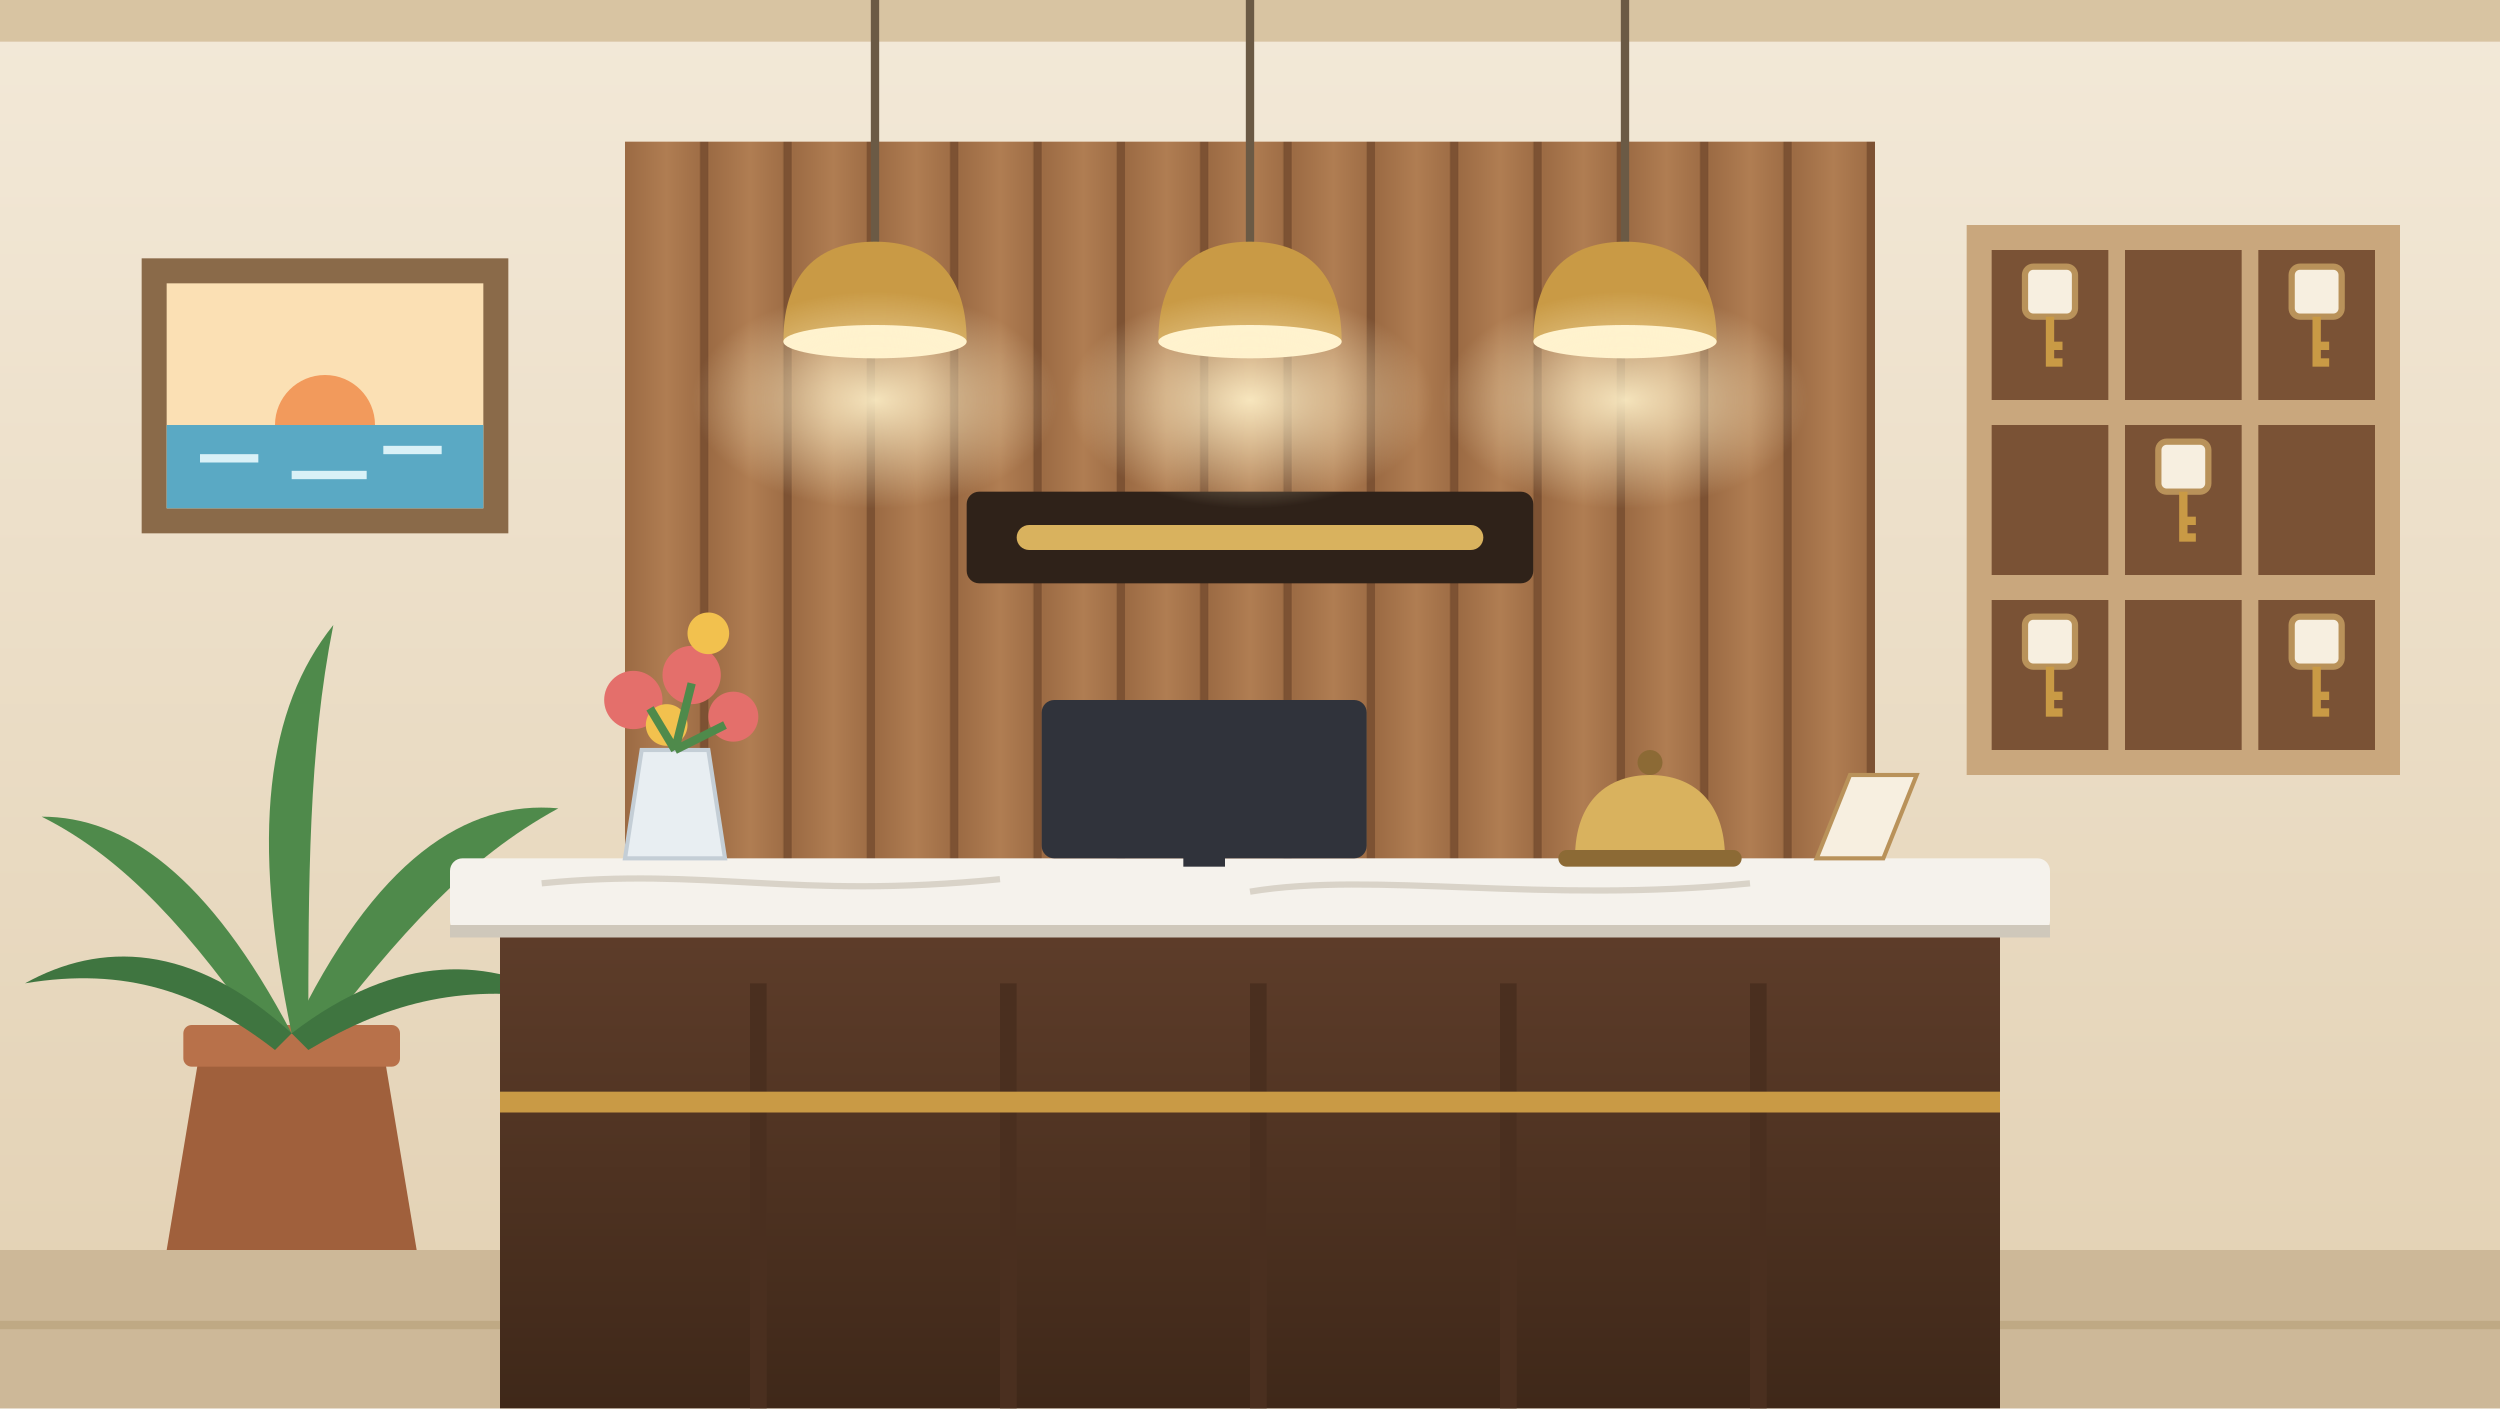
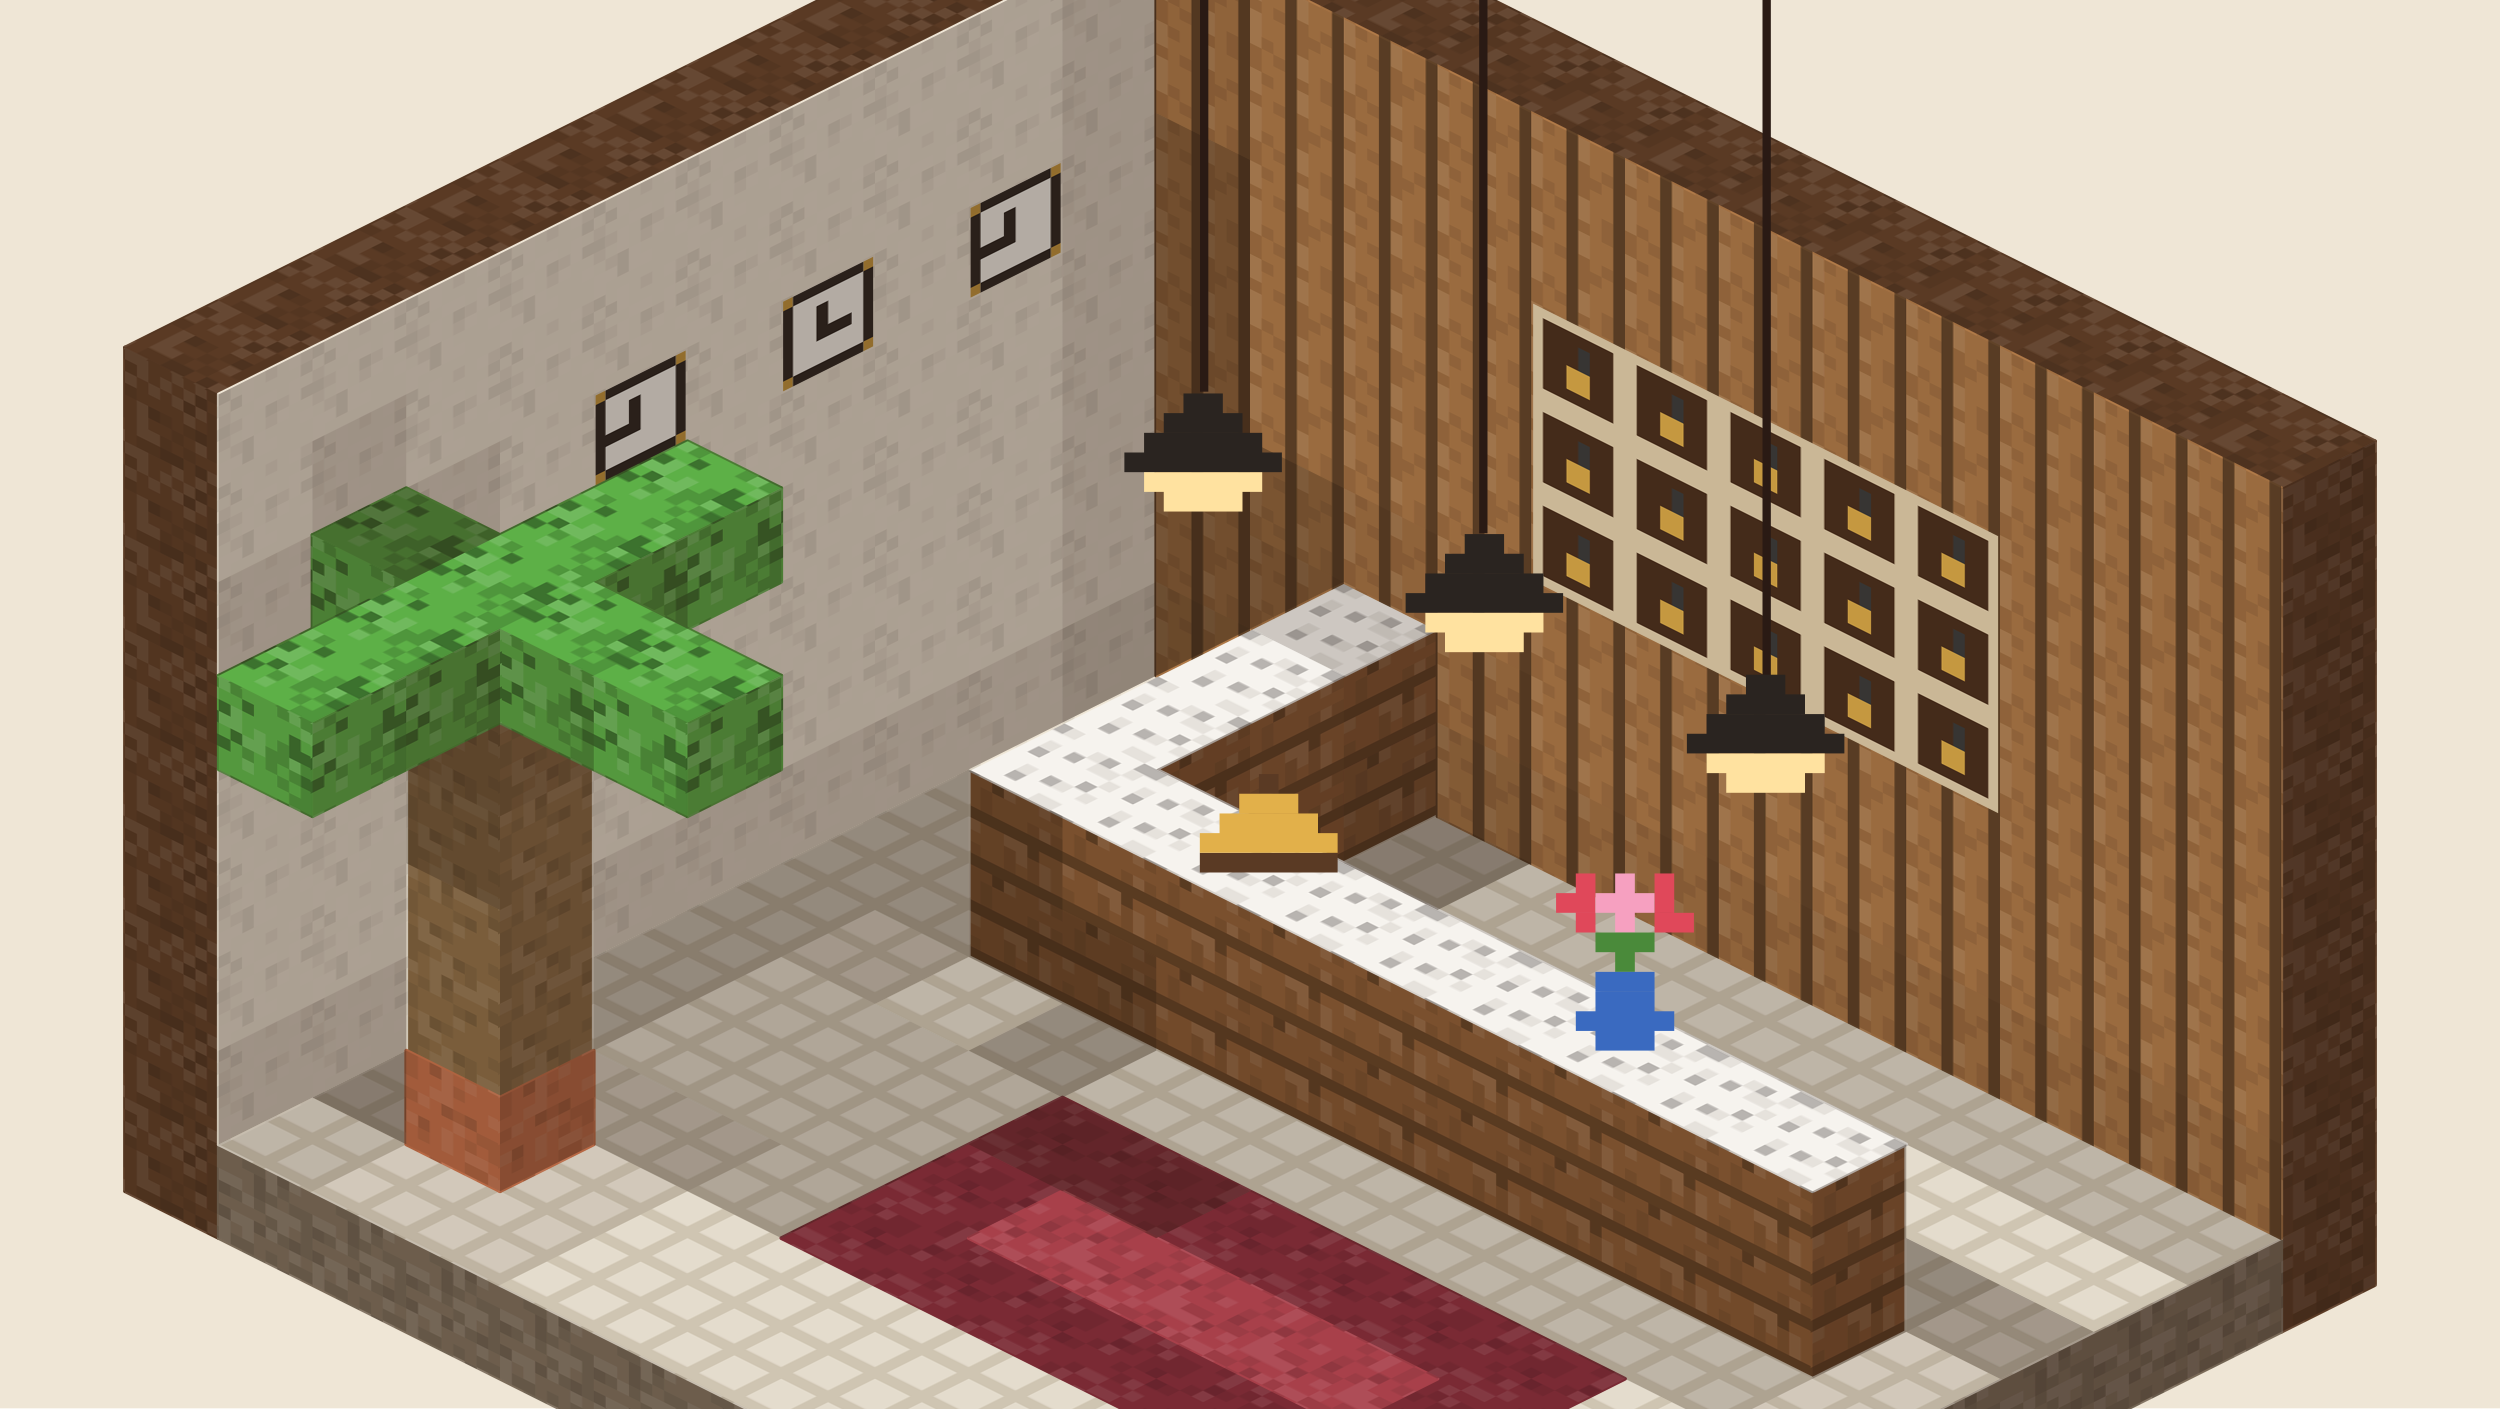
- <svg xmlns="http://www.w3.org/2000/svg" viewBox="0 0 600 338" width="600" height="338">
+ <svg xmlns="http://www.w3.org/2000/svg" width="600" height="338" viewBox="0 0 600 338" role="img" aria-label="A blocky hotel reception">
  <defs>
-     <linearGradient id="wall" x1="0" y1="0" x2="0" y2="338" gradientUnits="userSpaceOnUse">
-       <stop offset="0" stop-color="#f3e9d8" />
-       <stop offset="1" stop-color="#e2d0b2" />
-     </linearGradient>
-     <linearGradient id="slats" x1="0" y1="0" x2="1" y2="0">
-       <stop offset="0" stop-color="#9b6a43" />
-       <stop offset="0.5" stop-color="#b07d52" />
-       <stop offset="1" stop-color="#9b6a43" />
-     </linearGradient>
-     <linearGradient id="front" x1="0" y1="222" x2="0" y2="338" gradientUnits="userSpaceOnUse">
-       <stop offset="0" stop-color="#5e3d2a" />
-       <stop offset="1" stop-color="#3f2819" />
-     </linearGradient>
-     <radialGradient id="lampglow" r="0.5">
-       <stop offset="0" stop-color="#fff1c9" stop-opacity="0.9" />
-       <stop offset="1" stop-color="#fff1c9" stop-opacity="0" />
-     </radialGradient>
-     <pattern id="slat" width="20" height="200" patternUnits="userSpaceOnUse" x="150">
-       <rect width="20" height="200" fill="url(#slats)" />
-       <rect x="18" width="2" height="200" fill="#7d5233" />
+     <pattern id="hotel-rec-marble-top" patternUnits="userSpaceOnUse" width="8" height="8" patternTransform="matrix(0.25 0.125 -0.25 0.125 0 -2)">
+       <rect width="8" height="8" fill="#f6f3ee" />
+       <path fill="#b8b4b0" d="M0 0h1v1h-1zM7 0h1v1h-1zM5 1h1v1h-1zM3 2h1v1h-1zM1 3h1v1h-1zM6 4h1v1h-1zM4 5h1v1h-1zM2 6h1v1h-1z" />
+       <path fill="#e6e2dc" d="M1 0h1v1h-1zM4 1h1v1h-1zM7 1h1v1h-1zM1 2h1v1h-1zM5 2h2v1h-2zM7 3h1v1h-1zM2 5h1v1h-1zM5 5h1v1h-1zM7 5h1v1h-1zM5 7h2v1h-2z" />
    </pattern>
-     <g id="lamp">
-       <rect x="-1" y="0" width="2" height="62" fill="#6b5a45" />
-       <path d="M-22,82 C-22,64 -12,58 0,58 C12,58 22,64 22,82 Z" fill="#c99a45" />
-       <ellipse cx="0" cy="82" rx="22" ry="4" fill="#fff3d0" />
-       <ellipse cx="0" cy="96" rx="44" ry="26" fill="url(#lampglow)" />
-     </g>
-     <g id="key">
-       <rect x="-6" y="-6" width="12" height="12" rx="2" fill="#f7efe0" stroke="#b9925a" stroke-width="1.5" />
-       <path d="M0,6 L0,18 M0,13 L3,13 M0,17 L3,17" stroke="#c99a45" stroke-width="2" fill="none" />
-     </g>
+     <pattern id="hotel-rec-marble-left" patternUnits="userSpaceOnUse" width="8" height="8" patternTransform="matrix(0.25 0.125 0 0.25 -2 -1)" href="#hotel-rec-marble-top" />
+     <pattern id="hotel-rec-marble-right" patternUnits="userSpaceOnUse" width="8" height="8" patternTransform="matrix(0.25 -0.125 0 0.25 0 0)" href="#hotel-rec-marble-top" />
+     <pattern id="hotel-rec-plaster-top" patternUnits="userSpaceOnUse" width="8" height="8" patternTransform="matrix(0.25 0.125 -0.25 0.125 0 -2)">
+       <rect width="8" height="8" fill="#efe6d6" />
+       <path fill="#ded6c7" d="M0 0h1v1h-1zM1 1h1v1h-1zM7 1h1v1h-1zM0 3h1v1h-1zM4 3h1v1h-1zM7 3h1v1h-1zM2 5h1v1h-1zM2 6h1v1h-1z" />
+       <path fill="#f0e7d7" d="M2 0h1v1h-1zM6 0h1v1h-1zM2 1h1v1h-1zM3 2h2v1h-2zM6 2h1v1h-1zM2 3h1v1h-1zM6 3h1v1h-1zM2 4h1v1h-1zM5 4h1v1h-1zM3 5h1v1h-1zM7 5h1v1h-1zM0 6h2v1h-2zM3 6h2v1h-2zM0 7h1v1h-1z" />
+       <path fill="#e7decf" d="M4 0h1v1h-1zM7 0h1v1h-1zM0 2h1v1h-1zM1 3h1v1h-1zM5 3h1v1h-1zM0 4h1v1h-1zM4 4h1v1h-1zM1 5h1v1h-1z" />
+     </pattern>
+     <pattern id="hotel-rec-plaster-left" patternUnits="userSpaceOnUse" width="8" height="8" patternTransform="matrix(0.25 0.125 0 0.25 -2 -1)" href="#hotel-rec-plaster-top" />
+     <pattern id="hotel-rec-plaster-right" patternUnits="userSpaceOnUse" width="8" height="8" patternTransform="matrix(0.25 -0.125 0 0.25 0 0)" href="#hotel-rec-plaster-top" />
+     <pattern id="hotel-rec-slats-top" patternUnits="userSpaceOnUse" width="8" height="8" patternTransform="matrix(0.25 0.125 -0.25 0.125 0 -2)">
+       <rect width="8" height="8" fill="#b07a48" />
+       <path fill="#b68557" d="M0 0h1v1h-1zM4 0h1v1h-1zM0 1h1v1h-1zM4 1h1v1h-1zM0 3h1v1h-1zM0 4h1v1h-1zM0 5h1v1h-1zM4 5h1v1h-1zM4 6h1v1h-1z" />
+       <path fill="#a27042" d="M1 0h1v1h-1zM0 2h1v1h-1zM2 2h1v1h-1zM4 2h1v1h-1zM6 2h1v1h-1zM4 3h2v1h-2zM4 4h1v1h-1zM1 5h1v1h-1zM0 6h1v1h-1zM2 6h1v1h-1zM6 6h1v1h-1zM0 7h1v1h-1zM4 7h1v1h-1zM6 7h1v1h-1z" />
+       <path fill="#614328" d="M3 0h1v1h-1zM7 0h1v1h-1zM3 1h1v1h-1zM7 1h1v1h-1zM3 2h1v1h-1zM7 2h1v1h-1zM3 3h1v1h-1zM7 3h1v1h-1zM3 4h1v1h-1zM7 4h1v1h-1zM3 5h1v1h-1zM7 5h1v1h-1zM3 6h1v1h-1zM7 6h1v1h-1zM3 7h1v1h-1zM7 7h1v1h-1z" />
+     </pattern>
+     <pattern id="hotel-rec-slats-left" patternUnits="userSpaceOnUse" width="8" height="8" patternTransform="matrix(0.25 0.125 0 0.25 -2 -1)" href="#hotel-rec-slats-top" />
+     <pattern id="hotel-rec-slats-right" patternUnits="userSpaceOnUse" width="8" height="8" patternTransform="matrix(0.25 -0.125 0 0.25 0 0)" href="#hotel-rec-slats-top" />
+     <pattern id="hotel-rec-desk-top" patternUnits="userSpaceOnUse" width="8" height="8" patternTransform="matrix(0.25 0.125 -0.25 0.125 0 -2)">
+       <rect width="8" height="8" fill="#8a5a34" />
+       <path fill="#634125" d="M2 0h1v1h-1zM0 3h8v1h-8zM5 4h1v1h-1zM0 7h8v1h-8z" />
+       <path fill="#936744" d="M3 0h1v1h-1zM6 0h1v1h-1zM6 2h1v1h-1zM0 4h1v1h-1zM3 4h2v1h-2zM4 5h1v1h-1zM6 5h1v1h-1zM6 6h1v1h-1z" />
+       <path fill="#7f5330" d="M7 0h1v1h-1zM1 1h1v1h-1zM1 2h1v1h-1zM5 2h1v1h-1zM7 2h1v1h-1zM3 5h1v1h-1zM5 5h1v1h-1zM0 6h1v1h-1zM3 6h1v1h-1zM5 6h1v1h-1z" />
+     </pattern>
+     <pattern id="hotel-rec-desk-left" patternUnits="userSpaceOnUse" width="8" height="8" patternTransform="matrix(0.25 0.125 0 0.25 -2 -1)" href="#hotel-rec-desk-top" />
+     <pattern id="hotel-rec-desk-right" patternUnits="userSpaceOnUse" width="8" height="8" patternTransform="matrix(0.25 -0.125 0 0.25 0 0)" href="#hotel-rec-desk-top" />
+     <pattern id="hotel-rec-floor-top" patternUnits="userSpaceOnUse" width="8" height="8" patternTransform="matrix(0.25 0.125 -0.25 0.125 0 -2)">
+       <rect width="8" height="8" fill="#e4dccd" />
+       <path fill="#cfc5b2" d="M3 0h1v1h-1zM7 0h1v1h-1zM3 1h1v1h-1zM7 1h1v1h-1zM3 2h1v1h-1zM7 2h1v1h-1zM0 3h8v1h-8zM3 4h1v1h-1zM7 4h1v1h-1zM3 5h1v1h-1zM7 5h1v1h-1zM3 6h1v1h-1zM7 6h1v1h-1zM0 7h8v1h-8z" />
+     </pattern>
+     <pattern id="hotel-rec-floor-left" patternUnits="userSpaceOnUse" width="8" height="8" patternTransform="matrix(0.25 0.125 0 0.25 -2 -1)" href="#hotel-rec-floor-top" />
+     <pattern id="hotel-rec-floor-right" patternUnits="userSpaceOnUse" width="8" height="8" patternTransform="matrix(0.25 -0.125 0 0.25 0 0)" href="#hotel-rec-floor-top" />
+     <pattern id="palm-leaves-top" patternUnits="userSpaceOnUse" width="8" height="8" patternTransform="matrix(0.25 0.125 -0.25 0.125 0 -2)">
+       <rect width="8" height="8" fill="#5db047" />
+       <path fill="#70b95d" d="M0 0h1v1h-1zM6 0h1v1h-1zM7 1h1v1h-1zM1 2h1v1h-1zM0 3h2v1h-2zM3 3h1v1h-1zM2 4h2v1h-2zM6 4h1v1h-1zM2 6h1v1h-1z" />
+       <path fill="#4f963c" d="M1 0h1v1h-1zM5 0h1v1h-1zM7 0h1v1h-1zM5 3h1v1h-1zM4 4h2v1h-2zM7 4h1v1h-1zM2 5h1v1h-1zM4 5h1v1h-1zM6 5h1v1h-1zM5 6h1v1h-1zM7 6h1v1h-1zM6 7h2v1h-2z" />
+       <path fill="#3c722e" d="M2 1h1v1h-1zM0 2h1v1h-1zM6 2h1v1h-1zM6 3h2v1h-2zM1 4h1v1h-1zM0 5h1v1h-1zM7 5h1v1h-1z" />
+     </pattern>
+     <pattern id="palm-leaves-left" patternUnits="userSpaceOnUse" width="8" height="8" patternTransform="matrix(0.25 0.125 0 0.25 -2 -1)" href="#palm-leaves-top" />
+     <pattern id="palm-leaves-right" patternUnits="userSpaceOnUse" width="8" height="8" patternTransform="matrix(0.25 -0.125 0 0.25 0 0)" href="#palm-leaves-top" />
+     <pattern id="hotel-palm-trunk-top" patternUnits="userSpaceOnUse" width="8" height="8" patternTransform="matrix(0.25 0.125 -0.25 0.125 0 -2)">
+       <rect width="8" height="8" fill="#8a6a44" />
+       <path fill="#927451" d="M0 0h1v1h-1zM2 0h1v1h-1zM4 0h3v1h-3zM2 1h1v1h-1zM7 2h1v1h-1zM4 3h1v1h-1zM1 4h1v1h-1zM1 5h2v1h-2zM3 6h1v1h-1zM2 7h2v1h-2zM6 7h2v1h-2z" />
+       <path fill="#775b3a" d="M3 0h1v1h-1zM7 1h1v1h-1zM5 2h1v1h-1zM2 4h1v1h-1zM4 6h1v1h-1z" />
+       <path fill="#80633f" d="M7 0h1v1h-1zM1 1h1v1h-1zM3 1h1v1h-1zM0 2h1v1h-1zM4 2h1v1h-1zM0 3h1v1h-1zM3 4h1v1h-1zM0 5h1v1h-1zM7 5h1v1h-1zM0 6h2v1h-2zM5 6h1v1h-1zM0 7h1v1h-1zM5 7h1v1h-1z" />
+     </pattern>
+     <pattern id="hotel-palm-trunk-left" patternUnits="userSpaceOnUse" width="8" height="8" patternTransform="matrix(0.25 0.125 0 0.25 -2 -1)" href="#hotel-palm-trunk-top" />
+     <pattern id="hotel-palm-trunk-right" patternUnits="userSpaceOnUse" width="8" height="8" patternTransform="matrix(0.25 -0.125 0 0.25 0 0)" href="#hotel-palm-trunk-top" />
+     <pattern id="hotel-rec-clock-0-top" patternUnits="userSpaceOnUse" width="8" height="8" patternTransform="matrix(0.25 0.125 -0.25 0.125 0 -2)">
+       <rect width="8" height="8" fill="#fbf8f0" />
+       <path fill="#c99a3c" d="M0 0h1v1h-1zM7 0h1v1h-1zM0 7h1v1h-1zM7 7h1v1h-1z" />
+       <path fill="#2a2420" d="M1 0h6v1h-6zM0 1h1v1h-1zM7 1h1v1h-1zM0 2h1v1h-1zM3 2h1v1h-1zM7 2h1v1h-1zM0 3h1v1h-1zM3 3h1v1h-1zM7 3h1v1h-1zM0 4h4v1h-4zM7 4h1v1h-1zM0 5h1v1h-1zM7 5h1v1h-1zM0 6h1v1h-1zM7 6h1v1h-1zM1 7h6v1h-6z" />
+     </pattern>
+     <pattern id="hotel-rec-clock-0-left" patternUnits="userSpaceOnUse" width="8" height="8" patternTransform="matrix(0.25 0.125 0 0.25 -2 -1)" href="#hotel-rec-clock-0-top" />
+     <pattern id="hotel-rec-clock-0-right" patternUnits="userSpaceOnUse" width="8" height="8" patternTransform="matrix(0.25 -0.125 0 0.25 0 0)" href="#hotel-rec-clock-0-top" />
+     <pattern id="hotel-rec-cut-top" patternUnits="userSpaceOnUse" width="8" height="8" patternTransform="matrix(0.25 0.125 -0.25 0.125 0 -2)">
+       <rect width="8" height="8" fill="#5a3a24" />
+       <path fill="#664833" d="M0 0h2v1h-2zM4 0h1v1h-1zM6 0h1v1h-1zM1 1h1v1h-1zM3 1h1v1h-1zM5 1h1v1h-1zM0 2h1v1h-1zM2 2h1v1h-1zM4 2h1v1h-1zM6 2h1v1h-1zM5 3h1v1h-1zM1 4h1v1h-1zM1 5h1v1h-1zM6 5h1v1h-1zM1 6h2v1h-2zM7 7h1v1h-1z" />
+       <path fill="#543621" d="M7 0h1v1h-1zM0 1h1v1h-1zM7 2h1v1h-1zM0 3h1v1h-1zM7 3h1v1h-1zM3 4h1v1h-1zM5 4h1v1h-1zM7 4h1v1h-1zM4 5h1v1h-1zM7 5h1v1h-1zM3 6h1v1h-1zM5 6h1v1h-1zM1 7h2v1h-2z" />
+       <path fill="#4d321f" d="M6 1h1v1h-1zM5 2h1v1h-1zM2 4h1v1h-1zM6 4h1v1h-1zM3 7h2v1h-2zM6 7h1v1h-1z" />
+     </pattern>
+     <pattern id="hotel-rec-cut-left" patternUnits="userSpaceOnUse" width="8" height="8" patternTransform="matrix(0.25 0.125 0 0.25 -2 -1)" href="#hotel-rec-cut-top" />
+     <pattern id="hotel-rec-cut-right" patternUnits="userSpaceOnUse" width="8" height="8" patternTransform="matrix(0.25 -0.125 0 0.25 0 0)" href="#hotel-rec-cut-top" />
+     <pattern id="hotel-rec-cubby-top" patternUnits="userSpaceOnUse" width="8" height="8" patternTransform="matrix(0.25 0.125 -0.25 0.125 0 -2)">
+       <rect width="8" height="8" fill="#4a2e1c" />
+       <path fill="#e8d4b0" d="M0 0h8v1h-8zM0 1h1v1h-1zM7 1h1v1h-1zM0 2h1v1h-1zM7 2h1v1h-1zM0 3h1v1h-1zM7 3h1v1h-1zM0 4h1v1h-1zM7 4h1v1h-1zM0 5h1v1h-1zM7 5h1v1h-1zM0 6h1v1h-1zM7 6h1v1h-1zM0 7h8v1h-8z" />
+       <path fill="#3a3a3a" d="M4 2h1v1h-1zM4 3h1v1h-1z" />
+       <path fill="#e2b04a" d="M3 4h2v1h-2zM3 5h2v1h-2z" />
+     </pattern>
+     <pattern id="hotel-rec-cubby-left" patternUnits="userSpaceOnUse" width="8" height="8" patternTransform="matrix(0.25 0.125 0 0.25 -2 -1)" href="#hotel-rec-cubby-top" />
+     <pattern id="hotel-rec-cubby-right" patternUnits="userSpaceOnUse" width="8" height="8" patternTransform="matrix(0.25 -0.125 0 0.25 0 0)" href="#hotel-rec-cubby-top" />
+     <pattern id="hotel-rec-pot-top" patternUnits="userSpaceOnUse" width="8" height="8" patternTransform="matrix(0.25 0.125 -0.25 0.125 0 -2)">
+       <rect width="8" height="8" fill="#c8714a" />
+       <path fill="#ba6945" d="M0 0h1v1h-1zM0 1h1v1h-1zM4 1h1v1h-1zM0 3h1v1h-1zM4 3h1v1h-1zM6 4h2v1h-2zM5 5h1v1h-1zM7 5h1v1h-1zM1 6h1v1h-1zM5 7h2v1h-2z" />
+       <path fill="#ac6140" d="M2 0h1v1h-1zM3 3h1v1h-1zM5 3h1v1h-1zM1 5h1v1h-1z" />
+       <path fill="#cc7b57" d="M3 0h1v1h-1zM5 0h1v1h-1zM3 1h1v1h-1zM2 2h2v1h-2zM7 2h1v1h-1zM1 3h1v1h-1zM4 4h1v1h-1zM0 5h1v1h-1zM3 5h1v1h-1zM3 6h1v1h-1zM5 6h2v1h-2zM7 7h1v1h-1z" />
+     </pattern>
+     <pattern id="hotel-rec-pot-left" patternUnits="userSpaceOnUse" width="8" height="8" patternTransform="matrix(0.25 0.125 0 0.25 -2 -1)" href="#hotel-rec-pot-top" />
+     <pattern id="hotel-rec-pot-right" patternUnits="userSpaceOnUse" width="8" height="8" patternTransform="matrix(0.25 -0.125 0 0.25 0 0)" href="#hotel-rec-pot-top" />
+     <pattern id="hotel-rec-clock-1-top" patternUnits="userSpaceOnUse" width="8" height="8" patternTransform="matrix(0.25 0.125 -0.25 0.125 0 -2)">
+       <rect width="8" height="8" fill="#fbf8f0" />
+       <path fill="#c99a3c" d="M0 0h1v1h-1zM7 0h1v1h-1zM0 7h1v1h-1zM7 7h1v1h-1z" />
+       <path fill="#2a2420" d="M1 0h6v1h-6zM0 1h1v1h-1zM7 1h1v1h-1zM0 2h1v1h-1zM3 2h1v1h-1zM7 2h1v1h-1zM0 3h1v1h-1zM3 3h1v1h-1zM7 3h1v1h-1zM0 4h1v1h-1zM3 4h3v1h-3zM7 4h1v1h-1zM0 5h1v1h-1zM7 5h1v1h-1zM0 6h1v1h-1zM7 6h1v1h-1zM1 7h6v1h-6z" />
+     </pattern>
+     <pattern id="hotel-rec-clock-1-left" patternUnits="userSpaceOnUse" width="8" height="8" patternTransform="matrix(0.25 0.125 0 0.25 -2 -1)" href="#hotel-rec-clock-1-top" />
+     <pattern id="hotel-rec-clock-1-right" patternUnits="userSpaceOnUse" width="8" height="8" patternTransform="matrix(0.25 -0.125 0 0.25 0 0)" href="#hotel-rec-clock-1-top" />
+     <pattern id="hotel-rec-floor-edge-top" patternUnits="userSpaceOnUse" width="8" height="8" patternTransform="matrix(0.25 0.125 -0.25 0.125 0 -2)">
+       <rect width="8" height="8" fill="#7a6a58" />
+       <path fill="#716352" d="M2 0h2v1h-2zM5 1h1v1h-1zM4 2h1v1h-1zM6 2h2v1h-2zM1 3h1v1h-1zM3 3h1v1h-1zM7 3h1v1h-1zM4 4h1v1h-1zM7 4h1v1h-1zM5 5h1v1h-1zM7 5h1v1h-1zM1 7h2v1h-2zM4 7h1v1h-1zM6 7h2v1h-2z" />
+       <path fill="#837464" d="M4 0h1v1h-1zM6 0h1v1h-1zM4 1h1v1h-1zM0 2h2v1h-2zM2 3h1v1h-1zM4 3h3v1h-3zM5 4h1v1h-1zM1 5h2v1h-2zM4 5h1v1h-1zM0 6h1v1h-1zM2 6h1v1h-1zM6 6h1v1h-1zM0 7h1v1h-1z" />
+       <path fill="#695b4c" d="M5 0h1v1h-1zM3 1h1v1h-1zM3 2h1v1h-1zM0 3h1v1h-1zM0 5h1v1h-1zM3 5h1v1h-1zM6 5h1v1h-1z" />
+     </pattern>
+     <pattern id="hotel-rec-floor-edge-left" patternUnits="userSpaceOnUse" width="8" height="8" patternTransform="matrix(0.25 0.125 0 0.25 -2 -1)" href="#hotel-rec-floor-edge-top" />
+     <pattern id="hotel-rec-floor-edge-right" patternUnits="userSpaceOnUse" width="8" height="8" patternTransform="matrix(0.25 -0.125 0 0.25 0 0)" href="#hotel-rec-floor-edge-top" />
+     <pattern id="hotel-rec-rug-edge-top" patternUnits="userSpaceOnUse" width="8" height="8" patternTransform="matrix(0.25 0.125 -0.25 0.125 0 -2)">
+       <rect width="8" height="8" fill="#7a2a34" />
+       <path fill="#833942" d="M1 0h1v1h-1zM7 0h1v1h-1zM2 1h1v1h-1zM7 1h1v1h-1zM7 3h1v1h-1zM3 5h1v1h-1zM0 6h2v1h-2zM4 6h1v1h-1zM2 7h2v1h-2zM7 7h1v1h-1z" />
+       <path fill="#712730" d="M6 0h1v1h-1zM1 1h1v1h-1zM3 1h2v1h-2zM0 2h1v1h-1zM2 2h3v1h-3zM2 3h1v1h-1zM6 3h1v1h-1zM1 4h1v1h-1zM5 4h1v1h-1zM2 5h1v1h-1zM7 6h1v1h-1zM6 7h1v1h-1z" />
+       <path fill="#69242d" d="M7 2h1v1h-1zM3 3h1v1h-1zM4 4h1v1h-1z" />
+     </pattern>
+     <pattern id="hotel-rec-rug-edge-left" patternUnits="userSpaceOnUse" width="8" height="8" patternTransform="matrix(0.25 0.125 0 0.25 -2 -1)" href="#hotel-rec-rug-edge-top" />
+     <pattern id="hotel-rec-rug-edge-right" patternUnits="userSpaceOnUse" width="8" height="8" patternTransform="matrix(0.25 -0.125 0 0.25 0 0)" href="#hotel-rec-rug-edge-top" />
+     <pattern id="hotel-rec-rug-top" patternUnits="userSpaceOnUse" width="8" height="8" patternTransform="matrix(0.25 0.125 -0.25 0.125 0 -2)">
+       <rect width="8" height="8" fill="#a8404a" />
+       <path fill="#9c3c45" d="M2 0h1v1h-1zM6 0h1v1h-1zM3 1h1v1h-1zM6 1h1v1h-1zM2 2h1v1h-1zM7 2h1v1h-1zM4 3h1v1h-1zM0 4h1v1h-1zM2 4h2v1h-2zM7 4h1v1h-1zM6 6h1v1h-1zM1 7h1v1h-1zM4 7h2v1h-2z" />
+       <path fill="#ae4d57" d="M4 0h1v1h-1zM4 1h1v1h-1zM0 2h1v1h-1zM5 3h1v1h-1zM5 4h2v1h-2zM0 5h1v1h-1zM3 5h1v1h-1zM5 5h3v1h-3zM1 6h1v1h-1zM4 6h1v1h-1zM0 7h1v1h-1zM2 7h2v1h-2z" />
+       <path fill="#903740" d="M5 2h1v1h-1zM2 3h1v1h-1zM1 5h1v1h-1zM7 7h1v1h-1z" />
+     </pattern>
+     <pattern id="hotel-rec-rug-left" patternUnits="userSpaceOnUse" width="8" height="8" patternTransform="matrix(0.25 0.125 0 0.25 -2 -1)" href="#hotel-rec-rug-top" />
+     <pattern id="hotel-rec-rug-right" patternUnits="userSpaceOnUse" width="8" height="8" patternTransform="matrix(0.25 -0.125 0 0.25 0 0)" href="#hotel-rec-rug-top" />
  </defs>
-   <rect width="600" height="338" fill="url(#wall)" />
-   <rect y="0" width="600" height="10" fill="#d8c4a2" />
-   <rect x="150" y="34" width="300" height="200" fill="url(#slat)" />
-   <rect x="232" y="118" width="136" height="22" rx="3" fill="#2f2219" />
-   <rect x="244" y="126" width="112" height="6" rx="3" fill="#d9b25e" />
-   <rect x="472" y="54" width="104" height="132" fill="#c9a77d" />
-   <g fill="#7a5235">
-     <rect x="478" y="60" width="28" height="36" />
-     <rect x="510" y="60" width="28" height="36" />
-     <rect x="542" y="60" width="28" height="36" />
-     <rect x="478" y="102" width="28" height="36" />
-     <rect x="510" y="102" width="28" height="36" />
-     <rect x="542" y="102" width="28" height="36" />
-     <rect x="478" y="144" width="28" height="36" />
-     <rect x="510" y="144" width="28" height="36" />
-     <rect x="542" y="144" width="28" height="36" />
+   <rect x="0" y="0" width="600" height="338" fill="#efe6d6" />
+   <g transform="matrix(11.25 0 0 11.25 277.5 162.15)">
+     <path fill="url(#hotel-palm-trunk-left)" stroke="url(#hotel-palm-trunk-left)" stroke-width=".08" stroke-linejoin="round" d="M-16 2l2 1l0 6l-2 -1zM-14 1l0 2l-2 -1z" />
+     <path fill="url(#hotel-palm-trunk-right)" stroke="url(#hotel-palm-trunk-right)" stroke-width=".08" stroke-linejoin="round" d="M-14 3l2 -1l0 6l-2 1zM-14 1l2 1l-2 1z" />
+     <path fill="url(#hotel-rec-clock-0-right)" stroke="url(#hotel-rec-clock-0-right)" stroke-width=".08" stroke-linejoin="round" d="M-4 -10l2 -1l0 2l-2 1zM-12 -6l2 -1l0 2l-2 1z" />
+     <path fill="url(#hotel-rec-clock-1-right)" stroke="url(#hotel-rec-clock-1-right)" stroke-width=".08" stroke-linejoin="round" d="M-8 -8l2 -1l0 2l-2 1z" />
+     <path fill="url(#hotel-rec-cubby-left)" stroke="url(#hotel-rec-cubby-left)" stroke-width=".08" stroke-linejoin="round" d="M8 -8l10 5l0 6l-10 -5z" />
+     <path fill="url(#hotel-rec-cut-left)" stroke="url(#hotel-rec-cut-left)" stroke-width=".08" stroke-linejoin="round" d="M-22 -7l2 1l0 18l-2 -1z" />
+     <path fill="url(#hotel-rec-cut-right)" stroke="url(#hotel-rec-cut-right)" stroke-width=".08" stroke-linejoin="round" d="M24 -4l2 -1l0 18l-2 1z" />
+     <path fill="url(#hotel-rec-cut-top)" stroke="url(#hotel-rec-cut-top)" stroke-width=".08" stroke-linejoin="round" d="M0 -18l26 13l-2 1l-26 -13zM-2 -17l2 1l-20 10l-2 -1z" />
+     <path fill="url(#hotel-rec-desk-left)" stroke="url(#hotel-rec-desk-left)" stroke-width=".08" stroke-linejoin="round" d="M-4 2l18 9l0 4l-18 -9z" />
+     <path fill="url(#hotel-rec-desk-right)" stroke="url(#hotel-rec-desk-right)" stroke-width=".08" stroke-linejoin="round" d="M4 0l2 -1l0 4l-2 1zM2 1l2 -1l0 2l-2 1zM14 11l2 -1l0 4l-2 1zM0 2l2 -1l0 2zM2 3l2 -1l0 2z" />
+     <path fill="url(#hotel-rec-floor-edge-left)" stroke="url(#hotel-rec-floor-edge-left)" stroke-width=".08" stroke-linejoin="round" d="M-20 10l24 12l0 2l-24 -12z" />
+     <path fill="url(#hotel-rec-floor-edge-right)" stroke="url(#hotel-rec-floor-edge-right)" stroke-width=".08" stroke-linejoin="round" d="M4 22l20 -10l0 2l-20 10z" />
+     <path fill="url(#hotel-rec-floor-top)" stroke="url(#hotel-rec-floor-top)" stroke-width=".08" stroke-linejoin="round" d="M6 3l18 9l-2 1l-18 -9zM18 11l4 2l-2 1l-4 -2zM18 13l2 1l-16 8l-2 -1zM-6 3l2 1l-6 3l-2 -1zM-6 5l20 10l-2 1l-20 -10zM-8 6l6 3l-4 2l-6 -3zM10 15l2 1l-10 5l-2 -1zM-10 9l4 2l-6 3l-4 -2zM-8 12l12 6l-4 2l-12 -6zM-18 9l4 2l-2 1l-4 -2zM-4 2l0 2l-2 -1zM-4 4l0 2l-2 -1zM-12 6l2 1l-2 1zM-16 8l0 2l-2 -1zM-12 8l2 1l-2 1zM16 10l2 1l-2 1zM16 12l2 1l-2 1z" />
+     <path fill="url(#hotel-rec-marble-top)" stroke="url(#hotel-rec-marble-top)" stroke-width=".08" stroke-linejoin="round" d="M4 -2l2 1l-8 4l-2 -1zM0 2l16 8l-2 1l-16 -8z" />
+     <path fill="url(#hotel-rec-plaster-right)" stroke="url(#hotel-rec-plaster-right)" stroke-width=".08" stroke-linejoin="round" d="M-12 4l12 -6l0 2l-12 6zM-20 4l4 -2l0 6l-4 2zM-8 -6l8 -4l0 8l-8 4zM-2 -15l2 -1l0 6l-2 1zM-6 -13l2 -1l0 6l-2 1zM-10 -11l2 -1l0 6l-2 1zM-14 -9l2 -1l0 6l-2 1zM-20 -6l2 -1l0 6l-2 1zM-4 -14l2 -1l0 4l-2 1zM-8 -12l2 -1l0 4l-2 1zM-12 -10l2 -1l0 4l-2 1zM-18 -7l4 -2l0 4l-4 2zM-12 2l2 1l-2 1zM-10 -1l2 -1l0 2zM-10 -5l2 -1l0 2zM-20 2l2 1l-2 1zM-16 -4l2 -1l0 2z" />
+     <path fill="url(#hotel-rec-pot-left)" stroke="url(#hotel-rec-pot-left)" stroke-width=".08" stroke-linejoin="round" d="M-16 8l2 1l0 2l-2 -1z" />
+     <path fill="url(#hotel-rec-pot-right)" stroke="url(#hotel-rec-pot-right)" stroke-width=".08" stroke-linejoin="round" d="M-14 9l2 -1l0 2l-2 1z" />
+     <path fill="url(#hotel-rec-rug-edge-top)" stroke="url(#hotel-rec-rug-edge-top)" stroke-width=".08" stroke-linejoin="round" d="M-2 9l12 6l-2 1l-12 -6zM-4 10l2 1l-4 2l-2 -1zM6 15l2 1l-4 2l-2 -1zM-4 12l8 4l-2 1l-8 -4z" />
+     <path fill="url(#hotel-rec-rug-top)" stroke="url(#hotel-rec-rug-top)" stroke-width=".08" stroke-linejoin="round" d="M-2 11l8 4l-2 1l-8 -4z" />
+     <path fill="url(#hotel-rec-slats-left)" stroke="url(#hotel-rec-slats-left)" stroke-width=".08" stroke-linejoin="round" d="M6 -3l18 9l0 6l-18 -9zM0 -16l2 1l0 14l-2 -1zM2 -15l4 2l0 12l-4 -2zM6 -13l2 1l0 10l-2 -1zM18 -7l6 3l0 10l-6 -3zM8 -12l10 5l0 4l-10 -5zM0 -2l2 1l-2 1zM2 -3l2 1l-2 1z" />
+     <path fill="url(#palm-leaves-left)" stroke="url(#palm-leaves-left)" stroke-width=".08" stroke-linejoin="round" d="M-14 -1l4 2l0 2l-4 -2zM-20 0l2 1l0 2l-2 -1zM-18 -3l2 1l-2 1z" />
+     <path fill="url(#palm-leaves-right)" stroke="url(#palm-leaves-right)" stroke-width=".08" stroke-linejoin="round" d="M-10 1l2 -1l0 2l-2 1zM-10 -3l2 -1l0 2l-2 1zM-18 1l4 -2l0 2l-4 2zM-12 -2l2 -1l0 2z" />
+     <path fill="url(#palm-leaves-top)" stroke="url(#palm-leaves-top)" stroke-width=".08" stroke-linejoin="round" d="M-10 -5l2 1l-10 5l-2 -1zM-16 -4l2 1l-2 1l-2 -1zM-12 -2l4 2l-2 1l-4 -2z" />
+     <path fill="#2a1a10" fill-opacity="0.16" d="M6 -13l18 9l0 16l-18 -9zM0 -16l2 1l0 14l-2 -1zM2 -15l4 2l0 12l-4 -2zM-4 2l18 9l0 4l-18 -9zM-16 2l2 1l0 8l-2 -1zM-14 -1l4 2l0 2l-4 -2zM-22 9l26 13l0 2l-26 -13zM-22 -7l2 1l0 16l-2 -1zM-20 0l2 1l0 2l-2 -1zM0 -2l2 1l-2 1zM2 -3l2 1l-2 1zM-14 1l0 2l-2 -1zM-18 -3l2 1l-2 1z" />
+     <path fill="#2a1a10" fill-opacity="0.34" d="M-12 4l12 -6l0 2l-12 6zM-20 4l4 -2l0 6l-4 2zM-8 -12l8 -4l0 14l-8 4zM-14 -9l6 -3l0 6l-6 3zM-20 -6l2 -1l0 6l-2 1zM-18 -7l4 -2l0 4l-4 2zM4 0l2 -1l0 4l-2 1zM2 1l2 -1l0 2l-2 1zM-10 1l2 -1l0 2l-2 1zM-14 3l2 -1l0 8l-2 1zM-10 -3l2 -1l0 2l-2 1zM-18 1l4 -2l0 2l-4 2zM14 11l2 -1l0 4l-2 1zM4 22l22 -11l0 2l-22 11zM24 -4l2 -1l0 16l-2 1zM0 2l2 -1l0 2zM2 3l2 -1l0 2zM-12 2l2 1l-2 1zM-10 -1l2 -1l0 2zM-14 1l2 1l-2 1zM-12 -2l2 -1l0 2zM-10 -5l2 -1l0 2zM-20 2l2 1l-2 1zM-16 -4l2 -1l0 2z" />
+     <path fill="#2a1a10" fill-opacity="0.1" d="M-12 4l10 -5l0 2l-10 5zM-20 8l4 -2l0 2l-4 2zM-2 -15l2 -1l0 14l-2 1zM-20 -2l2 -1l0 2l-2 1zM-18 -5l2 -1l0 2l-2 1zM8 2l16 8l0 2l-16 -8zM0 -16l2 1l0 14l-2 -1zM6 -1l2 1l0 2l-2 -1zM4 -4l2 1l0 2l-2 -1zM-4 4l18 9l0 2l-18 -9zM4 0l2 -1l0 2l-2 1zM18 13l2 1l-6 3l-2 -1zM-6 5l2 1l-2 1l-2 -1zM-10 9l2 1l-6 3l-2 -1zM-16 10l2 1l-2 1l-2 -1zM-16 8l2 1l0 2l-2 -1zM-14 -1l2 1l0 2l-2 -1zM-14 9l2 -1l0 2l-2 1zM-16 0l2 -1l0 2l-2 1zM14 13l2 -1l0 2l-2 1zM0 2l2 -1l0 2zM2 -3l2 1l-2 1zM2 3l2 -1l0 2zM-12 8l2 1l-2 1zM-14 1l2 1l-2 1zM-12 -2l2 -1l0 2zM-14 1l0 2l-2 -1zM-16 -4l2 -1l0 2z" />
+     <path fill="#2a1a10" fill-opacity="0.2" d="M-2 -1l2 -1l0 2l-2 1zM4 -2l2 1l-2 1l-2 -1zM8 4l16 8l-2 1l-16 -8zM-6 3l2 1l-6 3l-2 -1zM-4 6l18 9l-2 1l-18 -9zM-18 9l2 1l-2 1l-2 -1zM6 1l2 1l0 2l-2 -1zM4 2l2 -1l0 2l-2 1zM-16 -4l2 1l-2 1l-2 -1zM0 -2l2 1l-2 1zM-4 2l0 2l-2 -1zM-4 4l0 2l-2 -1zM-12 6l2 1l-2 1zM16 12l2 1l-2 1zM-18 -3l2 1l-2 1z" />
+     <path fill="#2a1a10" fill-opacity="0.3" d="M6 3l2 1l-2 1l-2 -1zM-16 8l0 2l-2 -1z" />
+     <path fill="#2a1a10" fill-opacity="0.28" d="M0 -12l2 1l0 10l-2 -1zM2 -5l2 1l0 2l-2 -1zM-4 4l4 2l0 2l-4 -2zM-4 2l2 1l0 2l-2 -1zM6 3l2 1l-2 1l-2 -1zM18 13l2 1l-2 1l-2 -1zM-6 3l2 1l-6 3l-2 -1zM-6 5l2 1l-6 3l-2 -1zM-2 7l2 1l-8 4l-2 -1zM-6 7l2 1l-6 3l-2 -1zM-2 9l4 2l-2 1l-4 -2zM-16 2l2 1l0 2l-2 -1zM-16 -4l2 1l-2 1l-2 -1zM0 -2l2 1l-2 1zM-4 2l0 2l-2 -1zM2 -3l2 1l-2 1zM-4 4l0 2l-2 -1zM-12 6l2 1l-2 1zM-16 8l0 2l-2 -1zM-12 8l2 1l-2 1zM-14 1l0 2l-2 -1zM16 12l2 1l-2 1z" />
  </g>
-   <use href="#key" x="492" y="70" />
-   <use href="#key" x="556" y="70" />
-   <use href="#key" x="524" y="112" />
-   <use href="#key" x="492" y="154" />
-   <use href="#key" x="556" y="154" />
-   <rect x="34" y="62" width="88" height="66" fill="#8a6a49" />
-   <rect x="40" y="68" width="76" height="54" fill="#fbe0b4" />
-   <circle cx="78" cy="102" r="12" fill="#f29a5c" />
-   <rect x="40" y="102" width="76" height="20" fill="#5aa9c4" />
-   <path d="M48,110 h14 M70,114 h18 M92,108 h14" stroke="#d9f1f7" stroke-width="2" />
-   <use href="#lamp" x="210" y="0" />
-   <use href="#lamp" x="300" y="0" />
-   <use href="#lamp" x="390" y="0" />
-   <rect y="300" width="600" height="38" fill="#cdb898" />
-   <path d="M0,318 H600" stroke="#bfa984" stroke-width="2" />
-   <path d="M40,300 L48,252 L92,252 L100,300 Z" fill="#a0603c" />
-   <rect x="44" y="246" width="52" height="10" rx="2" fill="#b8714a" />
-   <g fill="#4f8a4b">
-     <path d="M70,248 C50,210 30,196 10,196 C30,206 46,224 64,250 Z" />
-     <path d="M70,248 C60,200 64,170 80,150 C74,180 74,212 74,248 Z" />
-     <path d="M70,248 C90,206 112,192 134,194 C112,206 96,224 76,250 Z" />
-     <path d="M70,248 C46,226 24,226 6,236 C30,232 48,238 66,252 Z" fill="#3f7540" />
-     <path d="M70,248 C96,228 118,230 136,240 C112,236 94,240 74,252 Z" fill="#3f7540" />
-   </g>
-   <rect x="120" y="222" width="360" height="116" fill="url(#front)" />
-   <g fill="#4a2f1f">
-     <rect x="180" y="236" width="4" height="102" />
-     <rect x="240" y="236" width="4" height="102" />
-     <rect x="300" y="236" width="4" height="102" />
-     <rect x="360" y="236" width="4" height="102" />
-     <rect x="420" y="236" width="4" height="102" />
-   </g>
-   <rect x="120" y="262" width="360" height="5" fill="#c99a45" />
-   <rect x="108" y="206" width="384" height="18" rx="3" fill="#f5f2ec" />
-   <path d="M130,212 C170,208 190,216 240,211 M300,214 C330,209 370,217 420,212" stroke="#d9d3c8" stroke-width="1.5" fill="none" />
-   <rect x="108" y="222" width="384" height="3" fill="#cfc8bb" />
-   <path d="M150,206 L154,180 L170,180 L174,206 Z" fill="#e8eef2" stroke="#c4ced6" />
-   <g fill="#e46f6b">
-     <circle cx="152" cy="168" r="7" />
-     <circle cx="166" cy="162" r="7" />
-     <circle cx="176" cy="172" r="6" />
-   </g>
-   <g fill="#f2c14e">
-     <circle cx="160" cy="174" r="5" />
-     <circle cx="170" cy="152" r="5" />
-   </g>
-   <path d="M162,180 L156,170 M162,180 L166,164 M162,180 L174,174" stroke="#4f8a4b" stroke-width="2" />
-   <rect x="250" y="168" width="78" height="38" rx="3" fill="#30333b" />
-   <rect x="284" y="200" width="10" height="8" fill="#30333b" />
-   <path d="M378,206 C378,192 386,186 396,186 C406,186 414,192 414,206 Z" fill="#d9b25e" />
-   <rect x="374" y="204" width="44" height="4" rx="2" fill="#8c6a35" />
-   <circle cx="396" cy="183" r="3" fill="#8c6a35" />
-   <path d="M436,206 L444,186 L460,186 L452,206 Z" fill="#f7efe0" stroke="#b9925a" />
+   <path fill="#5a3a24" d="M302.14 185.78h4.72v4.72h-4.72zM287.96 204.68h33.07v4.72h-33.07z" />
+   <path fill="#e2b04a" d="M297.41 190.5h14.18v4.72h-14.17zM292.69 195.23h23.63v4.72h-23.62zM287.96 199.95h33.07v4.72h-33.07z" />
+   <path fill="#e0485a" d="M378.19 209.63h4.72v4.72h-4.72zM397.09 209.63h4.72v4.72h-4.72zM373.46 214.35h9.45v4.72h-9.45zM397.09 214.35h4.72v4.72h-4.72zM378.19 219.08h4.72v4.72h-4.72zM397.09 219.08h9.45v4.72h-9.45z" />
+   <path fill="#f6a0c0" d="M387.64 209.63h4.72v4.72h-4.72zM382.91 214.35h14.18v4.72h-14.17zM387.64 219.08h4.72v4.72h-4.72z" />
+   <path fill="#4a8a3a" d="M382.91 223.8h14.18v4.72h-14.17zM387.64 228.53h4.72v4.72h-4.72z" />
+   <path fill="#3a6ac0" d="M382.91 233.25h14.18v4.72h-14.17zM382.91 237.98h14.18v4.72h-14.17zM378.19 242.7h23.63v4.72h-23.62zM382.91 247.43h14.18v4.72h-14.17z" />
+   <path fill="none" stroke="#2a1a14" stroke-width="2" d="M289 0V94M356 0V128M424 0V162" />
+   <path fill="#2a2420" d="M284.03 94.43h9.45v4.72h-9.45zM279.3 99.15h18.9v4.72h-18.9zM274.58 103.88h28.35v4.72h-28.35zM269.85 108.6h37.8v4.72h-37.8z" />
+   <path fill="#ffe2a0" d="M274.58 113.33h28.35v4.72h-28.35zM279.3 118.05h18.9v4.72h-18.9z" />
+   <path fill="#2a2420" d="M351.53 128.18h9.45v4.72h-9.45zM346.8 132.9h18.9v4.72h-18.9zM342.08 137.63h28.35v4.72h-28.35zM337.35 142.35h37.8v4.72h-37.8z" />
+   <path fill="#ffe2a0" d="M342.08 147.08h28.35v4.72h-28.35zM346.8 151.8h18.9v4.72h-18.9z" />
+   <path fill="#2a2420" d="M419.03 161.93h9.45v4.72h-9.45zM414.3 166.65h18.9v4.72h-18.9zM409.58 171.38h28.35v4.72h-28.35zM404.85 176.1h37.8v4.72h-37.8z" />
+   <path fill="#ffe2a0" d="M409.58 180.83h28.35v4.72h-28.35zM414.3 185.55h18.9v4.72h-18.9z" />
</svg>
